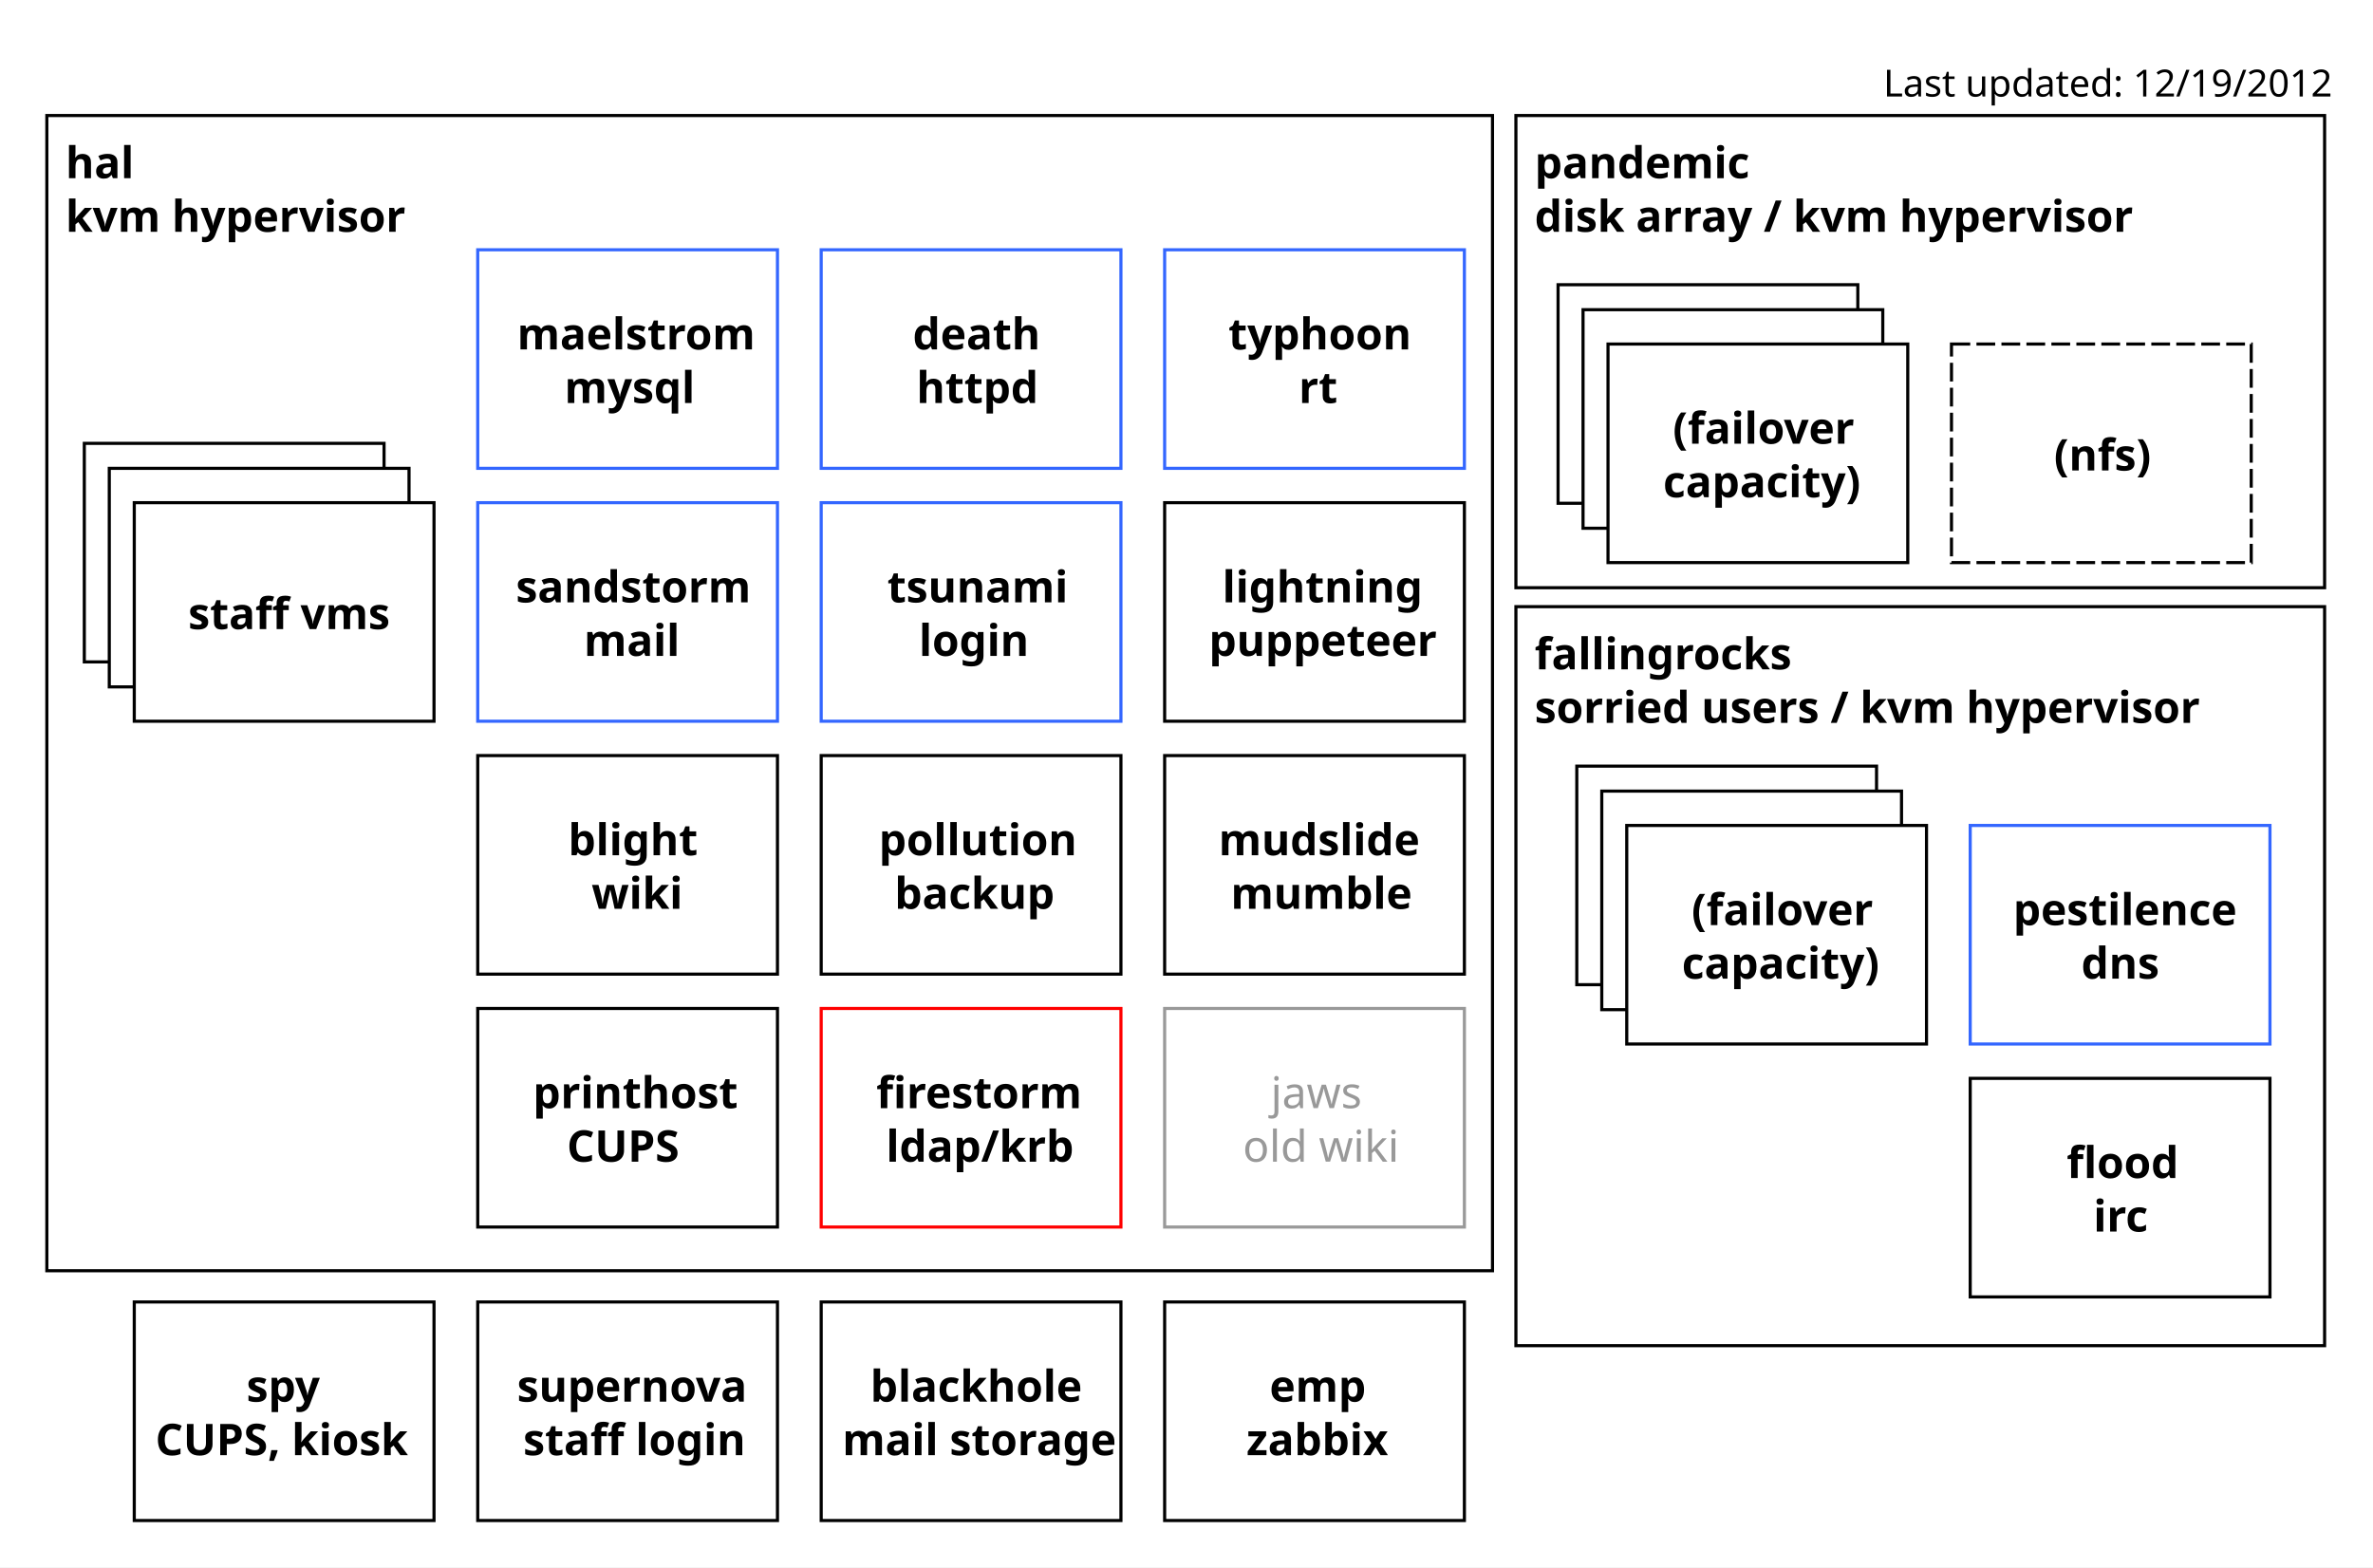
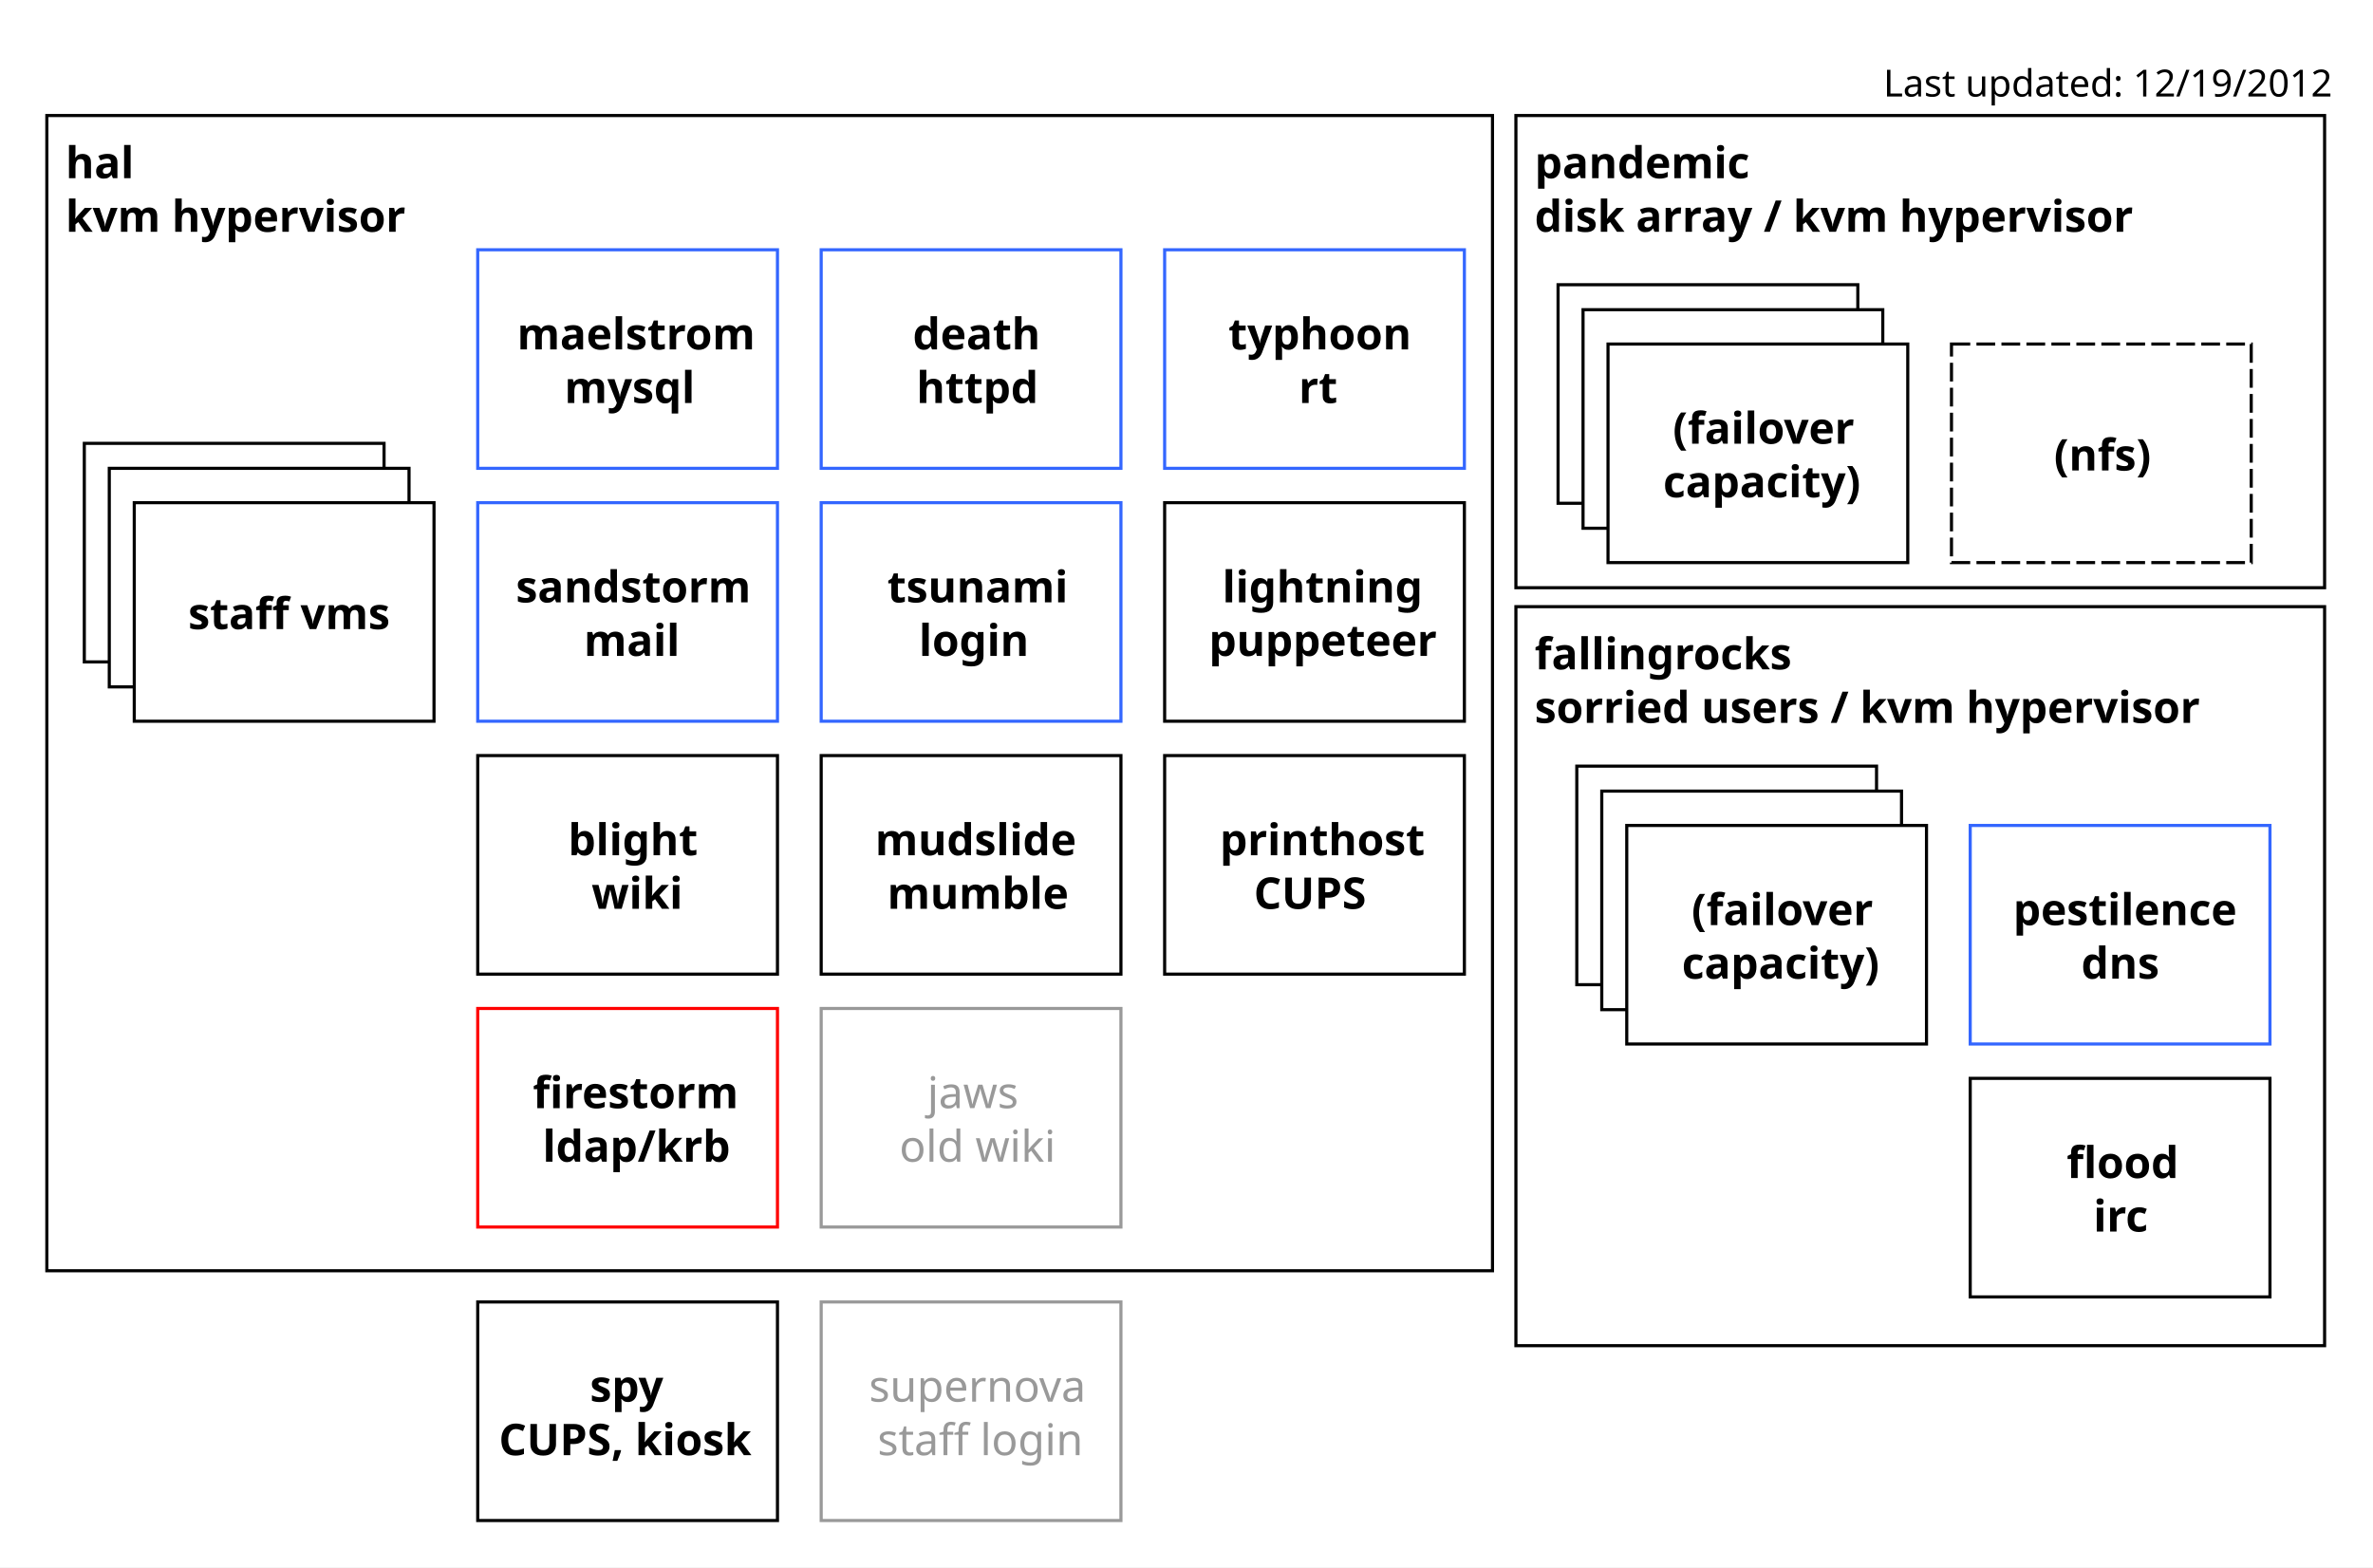
<svg xmlns="http://www.w3.org/2000/svg" xmlns:xlink="http://www.w3.org/1999/xlink" fill-opacity="1" color-rendering="auto" color-interpolation="auto" stroke="black" text-rendering="auto" stroke-linecap="square" width="760" stroke-miterlimit="10" stroke-opacity="1" shape-rendering="auto" fill="black" stroke-dasharray="none" font-weight="normal" stroke-width="1" height="502" font-family="'Dialog'" font-style="normal" stroke-linejoin="miter" font-size="12" stroke-dashoffset="0" image-rendering="auto">
  <defs id="genericDefs" />
  <g>
    <defs id="defs1">
      <clipPath clipPathUnits="userSpaceOnUse" id="clipPath1">
        <path d="M0 0 L760 0 L760 502 L0 502 L0 0 Z" />
      </clipPath>
      <clipPath clipPathUnits="userSpaceOnUse" id="clipPath2">
        <path d="M-63 -115 L697 -115 L697 387 L-63 387 L-63 -115 Z" />
      </clipPath>
    </defs>
    <g fill="white" transform="translate(63,115)" stroke="white">
      <rect x="-63" width="760" height="502" y="-115" clip-path="url(#clipPath2)" stroke="none" />
    </g>
    <g id="y.node.0">
      <a target="_blank" xlink:type="simple" xlink:href="hal/" xlink:show="new">
        <g>
          <g font-size="14" stroke-miterlimit="1.45" font-weight="bold" font-family="sans-serif" transform="matrix(1,0,0,1,63,115)" stroke-linecap="butt">
            <text x="-42" xml:space="preserve" y="-57.925" stroke="none">hal</text>
          </g>
          <g font-size="14" stroke-miterlimit="1.45" font-weight="bold" font-family="sans-serif" transform="matrix(1,0,0,1,63,115)" stroke-linecap="butt">
            <text x="-42" xml:space="preserve" y="-40.773" stroke="none">kvm hypervisor</text>
          </g>
        </g>
        <g stroke-linecap="butt" transform="matrix(1,0,0,1,63,115)" stroke-miterlimit="1.45">
          <rect fill="none" x="-48" width="463" height="370" y="-78" />
        </g>
      </a>
    </g>
    <g id="y.node.1">
      <a target="_blank" xlink:type="simple" xlink:href="flood/" xlink:show="new">
        <g fill="white" transform="matrix(1,0,0,1,63,115)" stroke="white">
          <rect x="568" width="96" height="70" y="230.381" stroke="none" />
        </g>
        <g>
          <g font-size="14" stroke-miterlimit="1.45" font-weight="bold" font-family="sans-serif" transform="matrix(1,0,0,1,63,115)" stroke-linecap="butt">
            <text x="598.896" xml:space="preserve" y="262.305" stroke="none">flood</text>
            <text x="607.438" xml:space="preserve" y="279.456" stroke="none">irc</text>
          </g>
        </g>
        <g stroke-linecap="butt" transform="matrix(1,0,0,1,63,115)" stroke-miterlimit="1.45">
          <rect fill="none" x="568" width="96" height="70" y="230.381" />
        </g>
      </a>
    </g>
    <g id="y.node.2">
      <a target="_blank" xlink:type="simple" xlink:href="death/" xlink:show="new">
        <g fill="white" transform="matrix(1,0,0,1,63,115)" stroke="white">
          <rect x="200" width="96" height="70" y="-35" stroke="none" />
        </g>
        <g>
          <g font-size="14" stroke-miterlimit="1.45" font-weight="bold" font-family="sans-serif" transform="matrix(1,0,0,1,63,115)" stroke-linecap="butt">
            <text x="229.331" xml:space="preserve" y="-3.076" stroke="none">death</text>
            <text x="230.51" xml:space="preserve" y="14.075" stroke="none">httpd</text>
          </g>
        </g>
        <g fill="rgb(51,102,255)" stroke-miterlimit="1.45" transform="matrix(1,0,0,1,63,115)" stroke-linecap="butt" stroke="rgb(51,102,255)">
          <rect fill="none" x="200" width="96" height="70" y="-35" />
        </g>
      </a>
    </g>
    <g id="y.node.3">
      <g fill="white" transform="matrix(1,0,0,1,63,115)" stroke="white">
        <rect x="90" width="96" height="70" y="-35" stroke="none" />
      </g>
      <g>
        <g font-size="14" stroke-miterlimit="1.45" font-weight="bold" font-family="sans-serif" transform="matrix(1,0,0,1,63,115)" stroke-linecap="butt">
          <text x="102.597" xml:space="preserve" y="-3.076" stroke="none">maelstrom</text>
          <text x="117.769" xml:space="preserve" y="14.075" stroke="none">mysql</text>
        </g>
      </g>
      <g fill="rgb(51,102,255)" stroke-miterlimit="1.45" transform="matrix(1,0,0,1,63,115)" stroke-linecap="butt" stroke="rgb(51,102,255)">
        <rect fill="none" x="90" width="96" height="70" y="-35" />
      </g>
    </g>
    <g id="y.node.4">
-       <a target="_blank" xlink:type="simple" xlink:href="pollution/" xlink:show="new">
-         <g fill="white" transform="matrix(1,0,0,1,63,115)" stroke="white">
-           <rect x="200" width="96" height="70" y="127" stroke="none" />
-         </g>
-         <g>
-           <g font-size="14" stroke-miterlimit="1.45" font-weight="bold" font-family="sans-serif" transform="matrix(1,0,0,1,63,115)" stroke-linecap="butt">
-             <text x="218.455" xml:space="preserve" y="158.924" stroke="none">pollution</text>
-             <text x="223.493" xml:space="preserve" y="176.075" stroke="none">backup</text>
-           </g>
-         </g>
-         <g stroke-linecap="butt" transform="matrix(1,0,0,1,63,115)" stroke-miterlimit="1.45">
-           <rect fill="none" x="200" width="96" height="70" y="127" />
-         </g>
-       </a>
-     </g>
-     <g id="y.node.5">
      <a target="_blank" xlink:type="simple" xlink:href="tsunami/" xlink:show="new">
        <g fill="white" transform="matrix(1,0,0,1,63,115)" stroke="white">
          <rect x="200" width="96" height="70" y="46" stroke="none" />
        </g>
        <g>
          <g font-size="14" stroke-miterlimit="1.45" font-weight="bold" font-family="sans-serif" transform="matrix(1,0,0,1,63,115)" stroke-linecap="butt">
            <text x="221.162" xml:space="preserve" y="77.924" stroke="none">tsunami</text>
            <text x="231.283" xml:space="preserve" y="95.075" stroke="none">login</text>
          </g>
        </g>
        <g fill="rgb(51,102,255)" stroke-miterlimit="1.45" transform="matrix(1,0,0,1,63,115)" stroke-linecap="butt" stroke="rgb(51,102,255)">
          <rect fill="none" x="200" width="96" height="70" y="46" />
        </g>
      </a>
    </g>
-     <g id="y.node.6">
+     <g id="y.node.5">
      <a target="_blank" xlink:type="simple" xlink:href="lightning/" xlink:show="new">
        <g fill="white" transform="matrix(1,0,0,1,63,115)" stroke="white">
          <rect x="310" width="96" height="70" y="46" stroke="none" />
        </g>
        <g>
          <g font-size="14" stroke-miterlimit="1.45" font-weight="bold" font-family="sans-serif" transform="matrix(1,0,0,1,63,115)" stroke-linecap="butt">
            <text x="328.455" xml:space="preserve" y="77.924" stroke="none">lightning</text>
            <text x="324.162" xml:space="preserve" y="95.075" stroke="none">puppeteer</text>
          </g>
        </g>
        <g stroke-linecap="butt" transform="matrix(1,0,0,1,63,115)" stroke-miterlimit="1.45">
          <rect fill="none" x="310" width="96" height="70" y="46" />
        </g>
      </a>
    </g>
+     <g id="y.node.6">
+       <a target="_blank" xlink:type="simple" xlink:href="supernova/" xlink:show="new">
+         <g fill="white" transform="matrix(1,0,0,1,63,115)" stroke="white">
+           <rect x="200" width="96" height="70" y="302" stroke="none" />
+         </g>
+         <g>
+           <g font-size="14" stroke-linecap="butt" transform="matrix(1,0,0,1,63,115)" fill="rgb(153,153,153)" font-family="sans-serif" stroke="rgb(153,153,153)" stroke-miterlimit="1.45">
+             <text x="215.31" xml:space="preserve" y="333.924" stroke="none">supernova</text>
+             <text x="218.038" xml:space="preserve" y="351.075" stroke="none">staff login</text>
+           </g>
+         </g>
+         <g fill="rgb(153,153,153)" stroke-miterlimit="1.45" transform="matrix(1,0,0,1,63,115)" stroke-linecap="butt" stroke="rgb(153,153,153)">
+           <rect fill="none" x="200" width="96" height="70" y="302" />
+         </g>
+       </a>
+     </g>
+     <g id="y.node.7">
+       <a target="_blank" xlink:type="simple" xlink:href="firestorm/" xlink:show="new">
+         <g fill="white" transform="matrix(1,0,0,1,63,115)" stroke="white">
+           <rect x="90" width="96" height="70" y="208" stroke="none" />
+         </g>
+         <g>
+           <g font-size="14" stroke-miterlimit="1.45" font-weight="bold" font-family="sans-serif" transform="matrix(1,0,0,1,63,115)" stroke-linecap="butt">
+             <text x="107.659" xml:space="preserve" y="239.924" stroke="none">firestorm</text>
+             <text x="110.772" xml:space="preserve" y="257.075" stroke="none">ldap/krb</text>
+           </g>
+         </g>
+         <g fill="red" stroke-miterlimit="1.45" transform="matrix(1,0,0,1,63,115)" stroke-linecap="butt" stroke="red">
+           <rect fill="none" x="90" width="96" height="70" y="208" />
+         </g>
+       </a>
+     </g>
    <g id="y.node.8">
-       <a target="_blank" xlink:type="simple" xlink:href="supernova/" xlink:show="new">
-         <g fill="white" transform="matrix(1,0,0,1,63,115)" stroke="white">
-           <rect x="90" width="96" height="70" y="302" stroke="none" />
-         </g>
-         <g>
-           <g font-size="14" stroke-miterlimit="1.45" font-weight="bold" font-family="sans-serif" transform="matrix(1,0,0,1,63,115)" stroke-linecap="butt">
-             <text x="102.6" xml:space="preserve" y="333.924" stroke="none">supernova</text>
-             <text x="104.559" xml:space="preserve" y="351.075" stroke="none">staff login</text>
-           </g>
-         </g>
-         <g stroke-linecap="butt" transform="matrix(1,0,0,1,63,115)" stroke-miterlimit="1.45">
-           <rect fill="none" x="90" width="96" height="70" y="302" />
-         </g>
-       </a>
+       <g fill="white" transform="matrix(1,0,0,1,63,115)" stroke="white">
+         <rect x="-36" width="96" height="70" y="27" stroke="none" />
+       </g>
+       <g />
+       <g stroke-linecap="butt" transform="matrix(1,0,0,1,63,115)" stroke-miterlimit="1.45">
+         <rect fill="none" x="-36" width="96" height="70" y="27" />
+       </g>
    </g>
    <g id="y.node.9">
-       <a target="_blank" xlink:type="simple" xlink:href="emp/" xlink:show="new">
-         <g fill="white" transform="matrix(1,0,0,1,63,115)" stroke="white">
-           <rect x="310" width="96" height="70" y="302" stroke="none" />
-         </g>
-         <g>
-           <g font-size="14" stroke-miterlimit="1.45" font-weight="bold" font-family="sans-serif" transform="matrix(1,0,0,1,63,115)" stroke-linecap="butt">
-             <text x="343.607" xml:space="preserve" y="333.924" stroke="none">emp</text>
-             <text x="336.217" xml:space="preserve" y="351.075" stroke="none">zabbix</text>
-           </g>
-         </g>
-         <g stroke-linecap="butt" transform="matrix(1,0,0,1,63,115)" stroke-miterlimit="1.45">
-           <rect fill="none" x="310" width="96" height="70" y="302" />
-         </g>
-       </a>
+       <g fill="white" transform="matrix(1,0,0,1,63,115)" stroke="white">
+         <rect x="-28" width="96" height="70" y="35" stroke="none" />
+       </g>
+       <g />
+       <g stroke-linecap="butt" transform="matrix(1,0,0,1,63,115)" stroke-miterlimit="1.45">
+         <rect fill="none" x="-28" width="96" height="70" y="35" />
+       </g>
    </g>
    <g id="y.node.10">
-       <a target="_blank" xlink:type="simple" xlink:href="firestorm/" xlink:show="new">
-         <g fill="white" transform="matrix(1,0,0,1,63,115)" stroke="white">
-           <rect x="200" width="96" height="70" y="208" stroke="none" />
-         </g>
-         <g>
-           <g font-size="14" stroke-miterlimit="1.45" font-weight="bold" font-family="sans-serif" transform="matrix(1,0,0,1,63,115)" stroke-linecap="butt">
-             <text x="217.659" xml:space="preserve" y="239.924" stroke="none">firestorm</text>
-             <text x="220.773" xml:space="preserve" y="257.075" stroke="none">ldap/krb</text>
-           </g>
-         </g>
-         <g fill="red" stroke-miterlimit="1.45" transform="matrix(1,0,0,1,63,115)" stroke-linecap="butt" stroke="red">
-           <rect fill="none" x="200" width="96" height="70" y="208" />
-         </g>
-       </a>
-     </g>
-     <g id="y.node.11">
-       <g fill="white" transform="matrix(1,0,0,1,63,115)" stroke="white">
-         <rect x="-36" width="96" height="70" y="27" stroke="none" />
-       </g>
-       <g />
-       <g stroke-linecap="butt" transform="matrix(1,0,0,1,63,115)" stroke-miterlimit="1.45">
-         <rect fill="none" x="-36" width="96" height="70" y="27" />
-       </g>
-     </g>
-     <g id="y.node.12">
-       <g fill="white" transform="matrix(1,0,0,1,63,115)" stroke="white">
-         <rect x="-28" width="96" height="70" y="35" stroke="none" />
-       </g>
-       <g />
-       <g stroke-linecap="butt" transform="matrix(1,0,0,1,63,115)" stroke-miterlimit="1.45">
-         <rect fill="none" x="-28" width="96" height="70" y="35" />
-       </g>
-     </g>
-     <g id="y.node.13">
      <g fill="white" transform="matrix(1,0,0,1,63,115)" stroke="white">
        <rect x="-20" width="96" height="70" y="46" stroke="none" />
      </g>
      <g>
        <g font-size="14" stroke-miterlimit="1.45" font-weight="bold" font-family="sans-serif" transform="matrix(1,0,0,1,63,115)" stroke-linecap="butt">
          <text x="-2.734" xml:space="preserve" y="86.499" stroke="none">staff vms</text>
        </g>
      </g>
      <g stroke-linecap="butt" transform="matrix(1,0,0,1,63,115)" stroke-miterlimit="1.45">
        <rect fill="none" x="-20" width="96" height="70" y="46" />
      </g>
    </g>
-     <g id="y.node.14">
+     <g id="y.node.11">
      <a target="_blank" xlink:type="simple" xlink:href="jaws/" xlink:show="new">
        <g fill="white" transform="matrix(1,0,0,1,63,115)" stroke="white">
-           <rect x="310" width="96" height="70" y="208" stroke="none" />
+           <rect x="200" width="96" height="70" y="208" stroke="none" />
        </g>
        <g>
          <g font-size="14" stroke-linecap="butt" transform="matrix(1,0,0,1,63,115)" fill="rgb(153,153,153)" font-family="sans-serif" stroke="rgb(153,153,153)" stroke-miterlimit="1.45">
-             <text x="343.997" xml:space="preserve" y="239.924" stroke="none">jaws</text>
-             <text x="335.048" xml:space="preserve" y="257.075" stroke="none">old wiki</text>
+             <text x="233.997" xml:space="preserve" y="239.924" stroke="none">jaws</text>
+             <text x="225.048" xml:space="preserve" y="257.075" stroke="none">old wiki</text>
          </g>
        </g>
        <g fill="rgb(153,153,153)" stroke-miterlimit="1.45" transform="matrix(1,0,0,1,63,115)" stroke-linecap="butt" stroke="rgb(153,153,153)">
-           <rect fill="none" x="310" width="96" height="70" y="208" />
-         </g>
-       </a>
-     </g>
-     <g id="y.node.15">
+           <rect fill="none" x="200" width="96" height="70" y="208" />
+         </g>
+       </a>
+     </g>
+     <g id="y.node.12">
      <a target="_blank" xlink:type="simple" xlink:href="sandstorm/" xlink:show="new">
        <g fill="white" transform="matrix(1,0,0,1,63,115)" stroke="white">
          <rect x="90" width="96" height="70" y="46" stroke="none" />
        </g>
        <g>
          <g font-size="14" stroke-miterlimit="1.45" font-weight="bold" font-family="sans-serif" transform="matrix(1,0,0,1,63,115)" stroke-linecap="butt">
            <text x="102.214" xml:space="preserve" y="77.924" stroke="none">sandstorm</text>
            <text x="123.993" xml:space="preserve" y="95.075" stroke="none">mail</text>
          </g>
        </g>
        <g fill="rgb(51,102,255)" stroke-miterlimit="1.45" transform="matrix(1,0,0,1,63,115)" stroke-linecap="butt" stroke="rgb(51,102,255)">
          <rect fill="none" x="90" width="96" height="70" y="46" />
        </g>
      </a>
    </g>
-     <g id="y.node.16">
-       <a target="_blank" xlink:type="simple" xlink:href="blackhole/" xlink:show="new">
-         <g fill="white" transform="matrix(1,0,0,1,63,115)" stroke="white">
-           <rect x="200" width="96" height="70" y="302" stroke="none" />
-         </g>
-         <g>
-           <g font-size="14" stroke-miterlimit="1.45" font-weight="bold" font-family="sans-serif" transform="matrix(1,0,0,1,63,115)" stroke-linecap="butt">
-             <text x="215.71" xml:space="preserve" y="333.924" stroke="none">blackhole</text>
-             <text x="206.762" xml:space="preserve" y="351.075" stroke="none">mail storage</text>
-           </g>
-         </g>
-         <g stroke-linecap="butt" transform="matrix(1,0,0,1,63,115)" stroke-miterlimit="1.45">
-           <rect fill="none" x="200" width="96" height="70" y="302" />
-         </g>
-       </a>
-     </g>
-     <g id="y.node.17">
+     <g id="y.node.13">
      <a target="_blank" xlink:type="simple" xlink:href="pox/" xlink:show="new">
        <g>
          <g font-size="14" stroke-miterlimit="1.45" font-weight="bold" font-family="sans-serif" transform="matrix(1,0,0,1,63,115)" stroke-linecap="butt">
            <text x="428.5" xml:space="preserve" y="-57.925" stroke="none">pandemic</text>
            <text x="428.5" xml:space="preserve" y="-40.773" stroke="none">disk array / kvm hypervisor</text>
          </g>
        </g>
        <g stroke-linecap="butt" transform="matrix(1,0,0,1,63,115)" stroke-miterlimit="1.45">
          <rect fill="none" x="422.5" width="259" height="151.235" y="-78" />
        </g>
      </a>
    </g>
-     <g id="y.node.18">
+     <g id="y.node.14">
      <g fill="white" transform="matrix(1,0,0,1,63,115)" stroke="white">
        <rect x="436" width="96" height="70" y="-23.81" stroke="none" />
      </g>
      <g />
      <g stroke-linecap="butt" transform="matrix(1,0,0,1,63,115)" stroke-miterlimit="1.45">
        <rect fill="none" x="436" width="96" height="70" y="-23.81" />
      </g>
    </g>
-     <g id="y.node.19">
+     <g id="y.node.15">
      <g fill="white" transform="matrix(1,0,0,1,63,115)" stroke="white">
        <rect x="444" width="96" height="70" y="-15.81" stroke="none" />
      </g>
      <g />
      <g stroke-linecap="butt" transform="matrix(1,0,0,1,63,115)" stroke-miterlimit="1.45">
        <rect fill="none" x="444" width="96" height="70" y="-15.81" />
      </g>
    </g>
-     <g id="y.node.20">
+     <g id="y.node.16">
      <g fill="white" transform="matrix(1,0,0,1,63,115)" stroke="white">
        <rect x="452" width="96" height="70" y="-4.81" stroke="none" />
      </g>
      <g>
        <g font-size="14" stroke-miterlimit="1.45" font-weight="bold" font-family="sans-serif" transform="matrix(1,0,0,1,63,115)" stroke-linecap="butt">
          <text x="472.769" xml:space="preserve" y="27.114" stroke="none">(failover</text>
          <text x="469.652" xml:space="preserve" y="44.266" stroke="none">capacity)</text>
        </g>
      </g>
      <g stroke-linecap="butt" transform="matrix(1,0,0,1,63,115)" stroke-miterlimit="1.45">
        <rect fill="none" x="452" width="96" height="70" y="-4.81" />
      </g>
    </g>
-     <g id="y.node.21">
+     <g id="y.node.17">
      <a target="_blank" xlink:type="simple" xlink:href="pandemic/" xlink:show="new">
        <g fill="white" transform="matrix(1,0,0,1,63,115)" stroke="white">
          <rect x="562" width="96" height="70" y="-4.81" stroke="none" />
        </g>
        <g>
          <g font-size="14" stroke-miterlimit="1.45" font-weight="bold" font-family="sans-serif" transform="matrix(1,0,0,1,63,115)" stroke-linecap="butt">
            <text x="594.838" xml:space="preserve" y="35.69" stroke="none">(nfs)</text>
          </g>
        </g>
        <g stroke-dasharray="6,2" stroke-miterlimit="1.45" transform="matrix(1,0,0,1,63,115)" stroke-linecap="butt">
          <rect fill="none" x="562" width="96" height="70" y="-4.81" />
        </g>
      </a>
    </g>
-     <g id="y.node.22">
+     <g id="y.node.18">
      <a target="_blank" xlink:type="simple" xlink:href="typhoon/" xlink:show="new">
        <g fill="white" transform="matrix(1,0,0,1,63,115)" stroke="white">
          <rect x="310" width="96" height="70" y="-35" stroke="none" />
        </g>
        <g>
          <g font-size="14" stroke-miterlimit="1.45" font-weight="bold" font-family="sans-serif" transform="matrix(1,0,0,1,63,115)" stroke-linecap="butt">
            <text x="330.397" xml:space="preserve" y="-3.076" stroke="none">typhoon</text>
            <text x="352.945" xml:space="preserve" y="14.075" stroke="none">rt</text>
          </g>
        </g>
        <g fill="rgb(51,102,255)" stroke-miterlimit="1.45" transform="matrix(1,0,0,1,63,115)" stroke-linecap="butt" stroke="rgb(51,102,255)">
          <rect fill="none" x="310" width="96" height="70" y="-35" />
        </g>
      </a>
    </g>
-     <g id="y.node.23">
+     <g id="y.node.19">
      <g>
        <g stroke-miterlimit="1.45" font-family="sans-serif" transform="matrix(1,0,0,1,63,115)" stroke-linecap="butt">
          <text x="540.2" xml:space="preserve" y="-84.089" stroke="none">Last updated: 12/19/2012</text>
        </g>
      </g>
    </g>
+     <g id="y.node.20">
+       <a target="_blank" xlink:type="simple" xlink:href="blight/" xlink:show="new">
+         <g fill="white" transform="matrix(1,0,0,1,63,115)" stroke="white">
+           <rect x="90" width="96" height="70" y="127" stroke="none" />
+         </g>
+         <g>
+           <g font-size="14" stroke-miterlimit="1.45" font-weight="bold" font-family="sans-serif" transform="matrix(1,0,0,1,63,115)" stroke-linecap="butt">
+             <text x="118.952" xml:space="preserve" y="158.924" stroke="none">blight</text>
+             <text x="122.828" xml:space="preserve" y="176.075" stroke="none"> wiki</text>
+           </g>
+         </g>
+         <g stroke-linecap="butt" transform="matrix(1,0,0,1,63,115)" stroke-miterlimit="1.45">
+           <rect fill="none" x="90" width="96" height="70" y="127" />
+         </g>
+       </a>
+     </g>
+     <g id="y.node.21">
+       <a target="_blank" xlink:type="simple" xlink:href="pox/" xlink:show="new">
+         <g>
+           <g font-size="14" stroke-miterlimit="1.45" font-weight="bold" font-family="sans-serif" transform="matrix(1,0,0,1,63,115)" stroke-linecap="butt">
+             <text x="428.5" xml:space="preserve" y="99.378" stroke="none">fallingrocks</text>
+             <text x="428.5" xml:space="preserve" y="116.529" stroke="none">sorried users / kvm hypervisor</text>
+           </g>
+         </g>
+         <g stroke-linecap="butt" transform="matrix(1,0,0,1,63,115)" stroke-miterlimit="1.45">
+           <rect fill="none" x="422.5" width="259" height="236.697" y="79.303" />
+         </g>
+       </a>
+     </g>
+     <g id="y.node.22">
+       <g fill="white" transform="matrix(1,0,0,1,63,115)" stroke="white">
+         <rect x="442" width="96" height="70" y="130.381" stroke="none" />
+       </g>
+       <g />
+       <g stroke-linecap="butt" transform="matrix(1,0,0,1,63,115)" stroke-miterlimit="1.45">
+         <rect fill="none" x="442" width="96" height="70" y="130.381" />
+       </g>
+     </g>
+     <g id="y.node.23">
+       <g fill="white" transform="matrix(1,0,0,1,63,115)" stroke="white">
+         <rect x="450" width="96" height="70" y="138.381" stroke="none" />
+       </g>
+       <g />
+       <g stroke-linecap="butt" transform="matrix(1,0,0,1,63,115)" stroke-miterlimit="1.45">
+         <rect fill="none" x="450" width="96" height="70" y="138.381" />
+       </g>
+     </g>
    <g id="y.node.24">
      <a target="_blank" xlink:type="simple" xlink:href="blight/" xlink:show="new">
        <g fill="white" transform="matrix(1,0,0,1,63,115)" stroke="white">
-           <rect x="90" width="96" height="70" y="127" stroke="none" />
-         </g>
-         <g>
-           <g font-size="14" stroke-miterlimit="1.45" font-weight="bold" font-family="sans-serif" transform="matrix(1,0,0,1,63,115)" stroke-linecap="butt">
-             <text x="118.952" xml:space="preserve" y="158.924" stroke="none">blight</text>
-             <text x="122.828" xml:space="preserve" y="176.075" stroke="none"> wiki</text>
-           </g>
-         </g>
-         <g stroke-linecap="butt" transform="matrix(1,0,0,1,63,115)" stroke-miterlimit="1.45">
-           <rect fill="none" x="90" width="96" height="70" y="127" />
+           <rect x="200" width="96" height="70" y="127" stroke="none" />
+         </g>
+         <g>
+           <g font-size="14" stroke-miterlimit="1.45" font-weight="bold" font-family="sans-serif" transform="matrix(1,0,0,1,63,115)" stroke-linecap="butt">
+             <text x="217.273" xml:space="preserve" y="158.924" stroke="none">mudslide</text>
+             <text x="221.162" xml:space="preserve" y="176.075" stroke="none">mumble</text>
+           </g>
+         </g>
+         <g stroke-linecap="butt" transform="matrix(1,0,0,1,63,115)" stroke-miterlimit="1.45">
+           <rect fill="none" x="200" width="96" height="70" y="127" />
        </g>
      </a>
    </g>
    <g id="y.node.25">
-       <a target="_blank" xlink:type="simple" xlink:href="pox/" xlink:show="new">
-         <g>
-           <g font-size="14" stroke-miterlimit="1.45" font-weight="bold" font-family="sans-serif" transform="matrix(1,0,0,1,63,115)" stroke-linecap="butt">
-             <text x="428.5" xml:space="preserve" y="99.378" stroke="none">fallingrocks</text>
-             <text x="428.5" xml:space="preserve" y="116.529" stroke="none">sorried users / kvm hypervisor</text>
-           </g>
-         </g>
-         <g stroke-linecap="butt" transform="matrix(1,0,0,1,63,115)" stroke-miterlimit="1.45">
-           <rect fill="none" x="422.5" width="259" height="236.697" y="79.303" />
+       <a target="_blank" xlink:type="simple" xlink:href="blight/" xlink:show="new">
+         <g fill="white" transform="matrix(1,0,0,1,63,115)" stroke="white">
+           <rect x="310" width="96" height="70" y="127" stroke="none" />
+         </g>
+         <g>
+           <g font-size="14" stroke-miterlimit="1.45" font-weight="bold" font-family="sans-serif" transform="matrix(1,0,0,1,63,115)" stroke-linecap="butt">
+             <text x="327.672" xml:space="preserve" y="158.924" stroke="none">printhost</text>
+             <text x="338.552" xml:space="preserve" y="176.075" stroke="none">CUPS</text>
+           </g>
+         </g>
+         <g stroke-linecap="butt" transform="matrix(1,0,0,1,63,115)" stroke-miterlimit="1.45">
+           <rect fill="none" x="310" width="96" height="70" y="127" />
        </g>
      </a>
    </g>
    <g id="y.node.26">
-       <g fill="white" transform="matrix(1,0,0,1,63,115)" stroke="white">
-         <rect x="442" width="96" height="70" y="130.381" stroke="none" />
-       </g>
-       <g />
-       <g stroke-linecap="butt" transform="matrix(1,0,0,1,63,115)" stroke-miterlimit="1.45">
-         <rect fill="none" x="442" width="96" height="70" y="130.381" />
-       </g>
-     </g>
-     <g id="y.node.27">
-       <g fill="white" transform="matrix(1,0,0,1,63,115)" stroke="white">
-         <rect x="450" width="96" height="70" y="138.381" stroke="none" />
-       </g>
-       <g />
-       <g stroke-linecap="butt" transform="matrix(1,0,0,1,63,115)" stroke-miterlimit="1.45">
-         <rect fill="none" x="450" width="96" height="70" y="138.381" />
-       </g>
-     </g>
-     <g id="y.node.28">
-       <a target="_blank" xlink:type="simple" xlink:href="blight/" xlink:show="new">
-         <g fill="white" transform="matrix(1,0,0,1,63,115)" stroke="white">
-           <rect x="310" width="96" height="70" y="127" stroke="none" />
-         </g>
-         <g>
-           <g font-size="14" stroke-miterlimit="1.45" font-weight="bold" font-family="sans-serif" transform="matrix(1,0,0,1,63,115)" stroke-linecap="butt">
-             <text x="327.272" xml:space="preserve" y="158.924" stroke="none">mudslide</text>
-             <text x="331.162" xml:space="preserve" y="176.075" stroke="none">mumble</text>
-           </g>
-         </g>
-         <g stroke-linecap="butt" transform="matrix(1,0,0,1,63,115)" stroke-miterlimit="1.45">
-           <rect fill="none" x="310" width="96" height="70" y="127" />
-         </g>
-       </a>
-     </g>
-     <g id="y.node.29">
-       <a target="_blank" xlink:type="simple" xlink:href="blight/" xlink:show="new">
-         <g fill="white" transform="matrix(1,0,0,1,63,115)" stroke="white">
-           <rect x="90" width="96" height="70" y="208" stroke="none" />
-         </g>
-         <g>
-           <g font-size="14" stroke-miterlimit="1.45" font-weight="bold" font-family="sans-serif" transform="matrix(1,0,0,1,63,115)" stroke-linecap="butt">
-             <text x="107.672" xml:space="preserve" y="239.924" stroke="none">printhost</text>
-             <text x="118.552" xml:space="preserve" y="257.075" stroke="none">CUPS</text>
-           </g>
-         </g>
-         <g stroke-linecap="butt" transform="matrix(1,0,0,1,63,115)" stroke-miterlimit="1.45">
-           <rect fill="none" x="90" width="96" height="70" y="208" />
-         </g>
-       </a>
-     </g>
-     <g id="y.node.30">
      <g fill="white" transform="matrix(1,0,0,1,63,115)" stroke="white">
        <rect x="458" width="96" height="70" y="149.381" stroke="none" />
      </g>
      <g>
        <g font-size="14" stroke-miterlimit="1.45" font-weight="bold" font-family="sans-serif" transform="matrix(1,0,0,1,63,115)" stroke-linecap="butt">
          <text x="478.769" xml:space="preserve" y="181.305" stroke="none">(failover</text>
          <text x="475.652" xml:space="preserve" y="198.456" stroke="none">capacity)</text>
        </g>
      </g>
      <g stroke-linecap="butt" transform="matrix(1,0,0,1,63,115)" stroke-miterlimit="1.45">
        <rect fill="none" x="458" width="96" height="70" y="149.381" />
      </g>
    </g>
-     <g id="y.node.7">
+     <g id="y.node.27">
      <a target="_blank" xlink:type="simple" xlink:href="pestilence/" xlink:show="new">
        <g fill="white" transform="matrix(1,0,0,1,63,115)" stroke="white">
          <rect x="568" width="96" height="70" y="149.381" stroke="none" />
        </g>
        <g>
          <g font-size="14" stroke-miterlimit="1.45" font-weight="bold" font-family="sans-serif" transform="matrix(1,0,0,1,63,115)" stroke-linecap="butt">
            <text x="581.762" xml:space="preserve" y="181.305" stroke="none">pestilence</text>
            <text x="603.555" xml:space="preserve" y="198.456" stroke="none">dns</text>
          </g>
        </g>
        <g fill="rgb(51,102,255)" stroke-miterlimit="1.45" transform="matrix(1,0,0,1,63,115)" stroke-linecap="butt" stroke="rgb(51,102,255)">
          <rect fill="none" x="568" width="96" height="70" y="149.381" />
        </g>
      </a>
    </g>
-     <g id="y.node.31">
+     <g id="y.node.28">
      <a target="_blank" xlink:type="simple" xlink:href="supernova/" xlink:show="new">
        <g fill="white" transform="matrix(1,0,0,1,63,115)" stroke="white">
-           <rect x="-20" width="96" height="70" y="302" stroke="none" />
-         </g>
-         <g>
-           <g font-size="14" stroke-miterlimit="1.45" font-weight="bold" font-family="sans-serif" transform="matrix(1,0,0,1,63,115)" stroke-linecap="butt">
-             <text x="15.938" xml:space="preserve" y="333.924" stroke="none">spy</text>
-             <text x="-13.238" xml:space="preserve" y="351.075" stroke="none">CUPS, kiosk</text>
-           </g>
-         </g>
-         <g stroke-linecap="butt" transform="matrix(1,0,0,1,63,115)" stroke-miterlimit="1.45">
-           <rect fill="none" x="-20" width="96" height="70" y="302" />
+           <rect x="90" width="96" height="70" y="302" stroke="none" />
+         </g>
+         <g>
+           <g font-size="14" stroke-miterlimit="1.45" font-weight="bold" font-family="sans-serif" transform="matrix(1,0,0,1,63,115)" stroke-linecap="butt">
+             <text x="125.938" xml:space="preserve" y="333.924" stroke="none">spy</text>
+             <text x="96.762" xml:space="preserve" y="351.075" stroke="none">CUPS, kiosk</text>
+           </g>
+         </g>
+         <g stroke-linecap="butt" transform="matrix(1,0,0,1,63,115)" stroke-miterlimit="1.45">
+           <rect fill="none" x="90" width="96" height="70" y="302" />
        </g>
      </a>
    </g>
    <g id="y.edge.0" />
  </g>
</svg>
